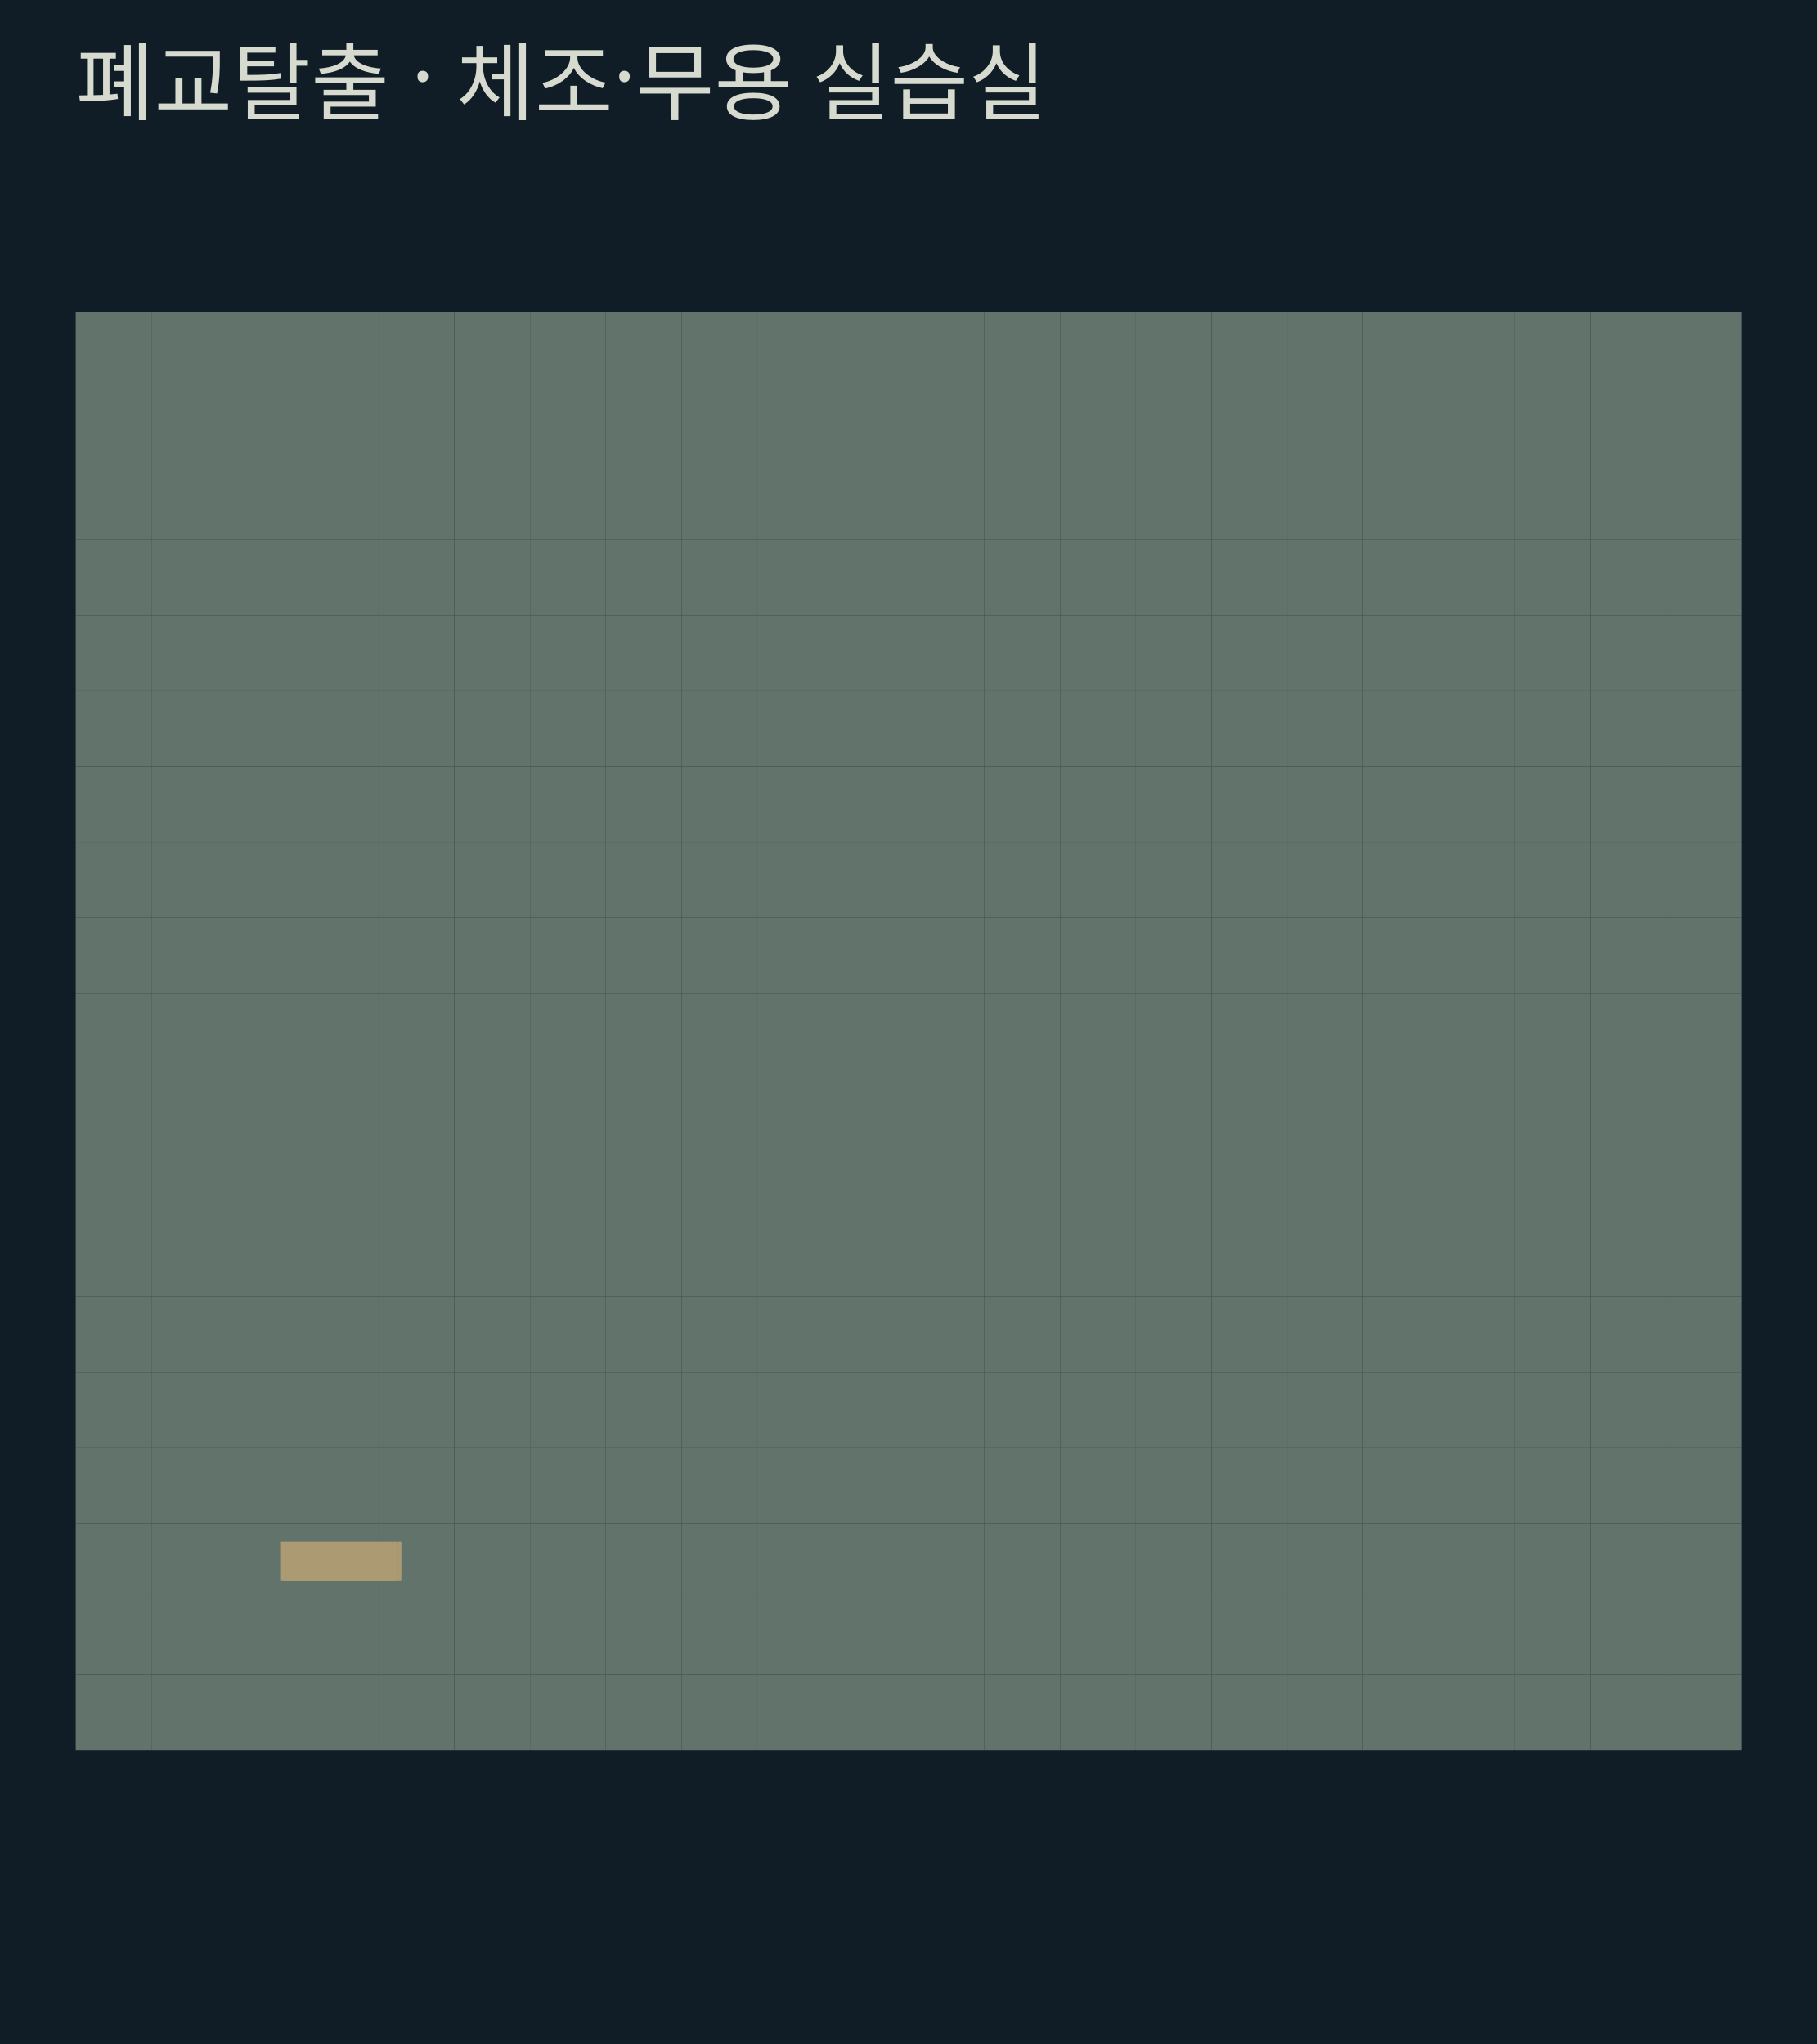
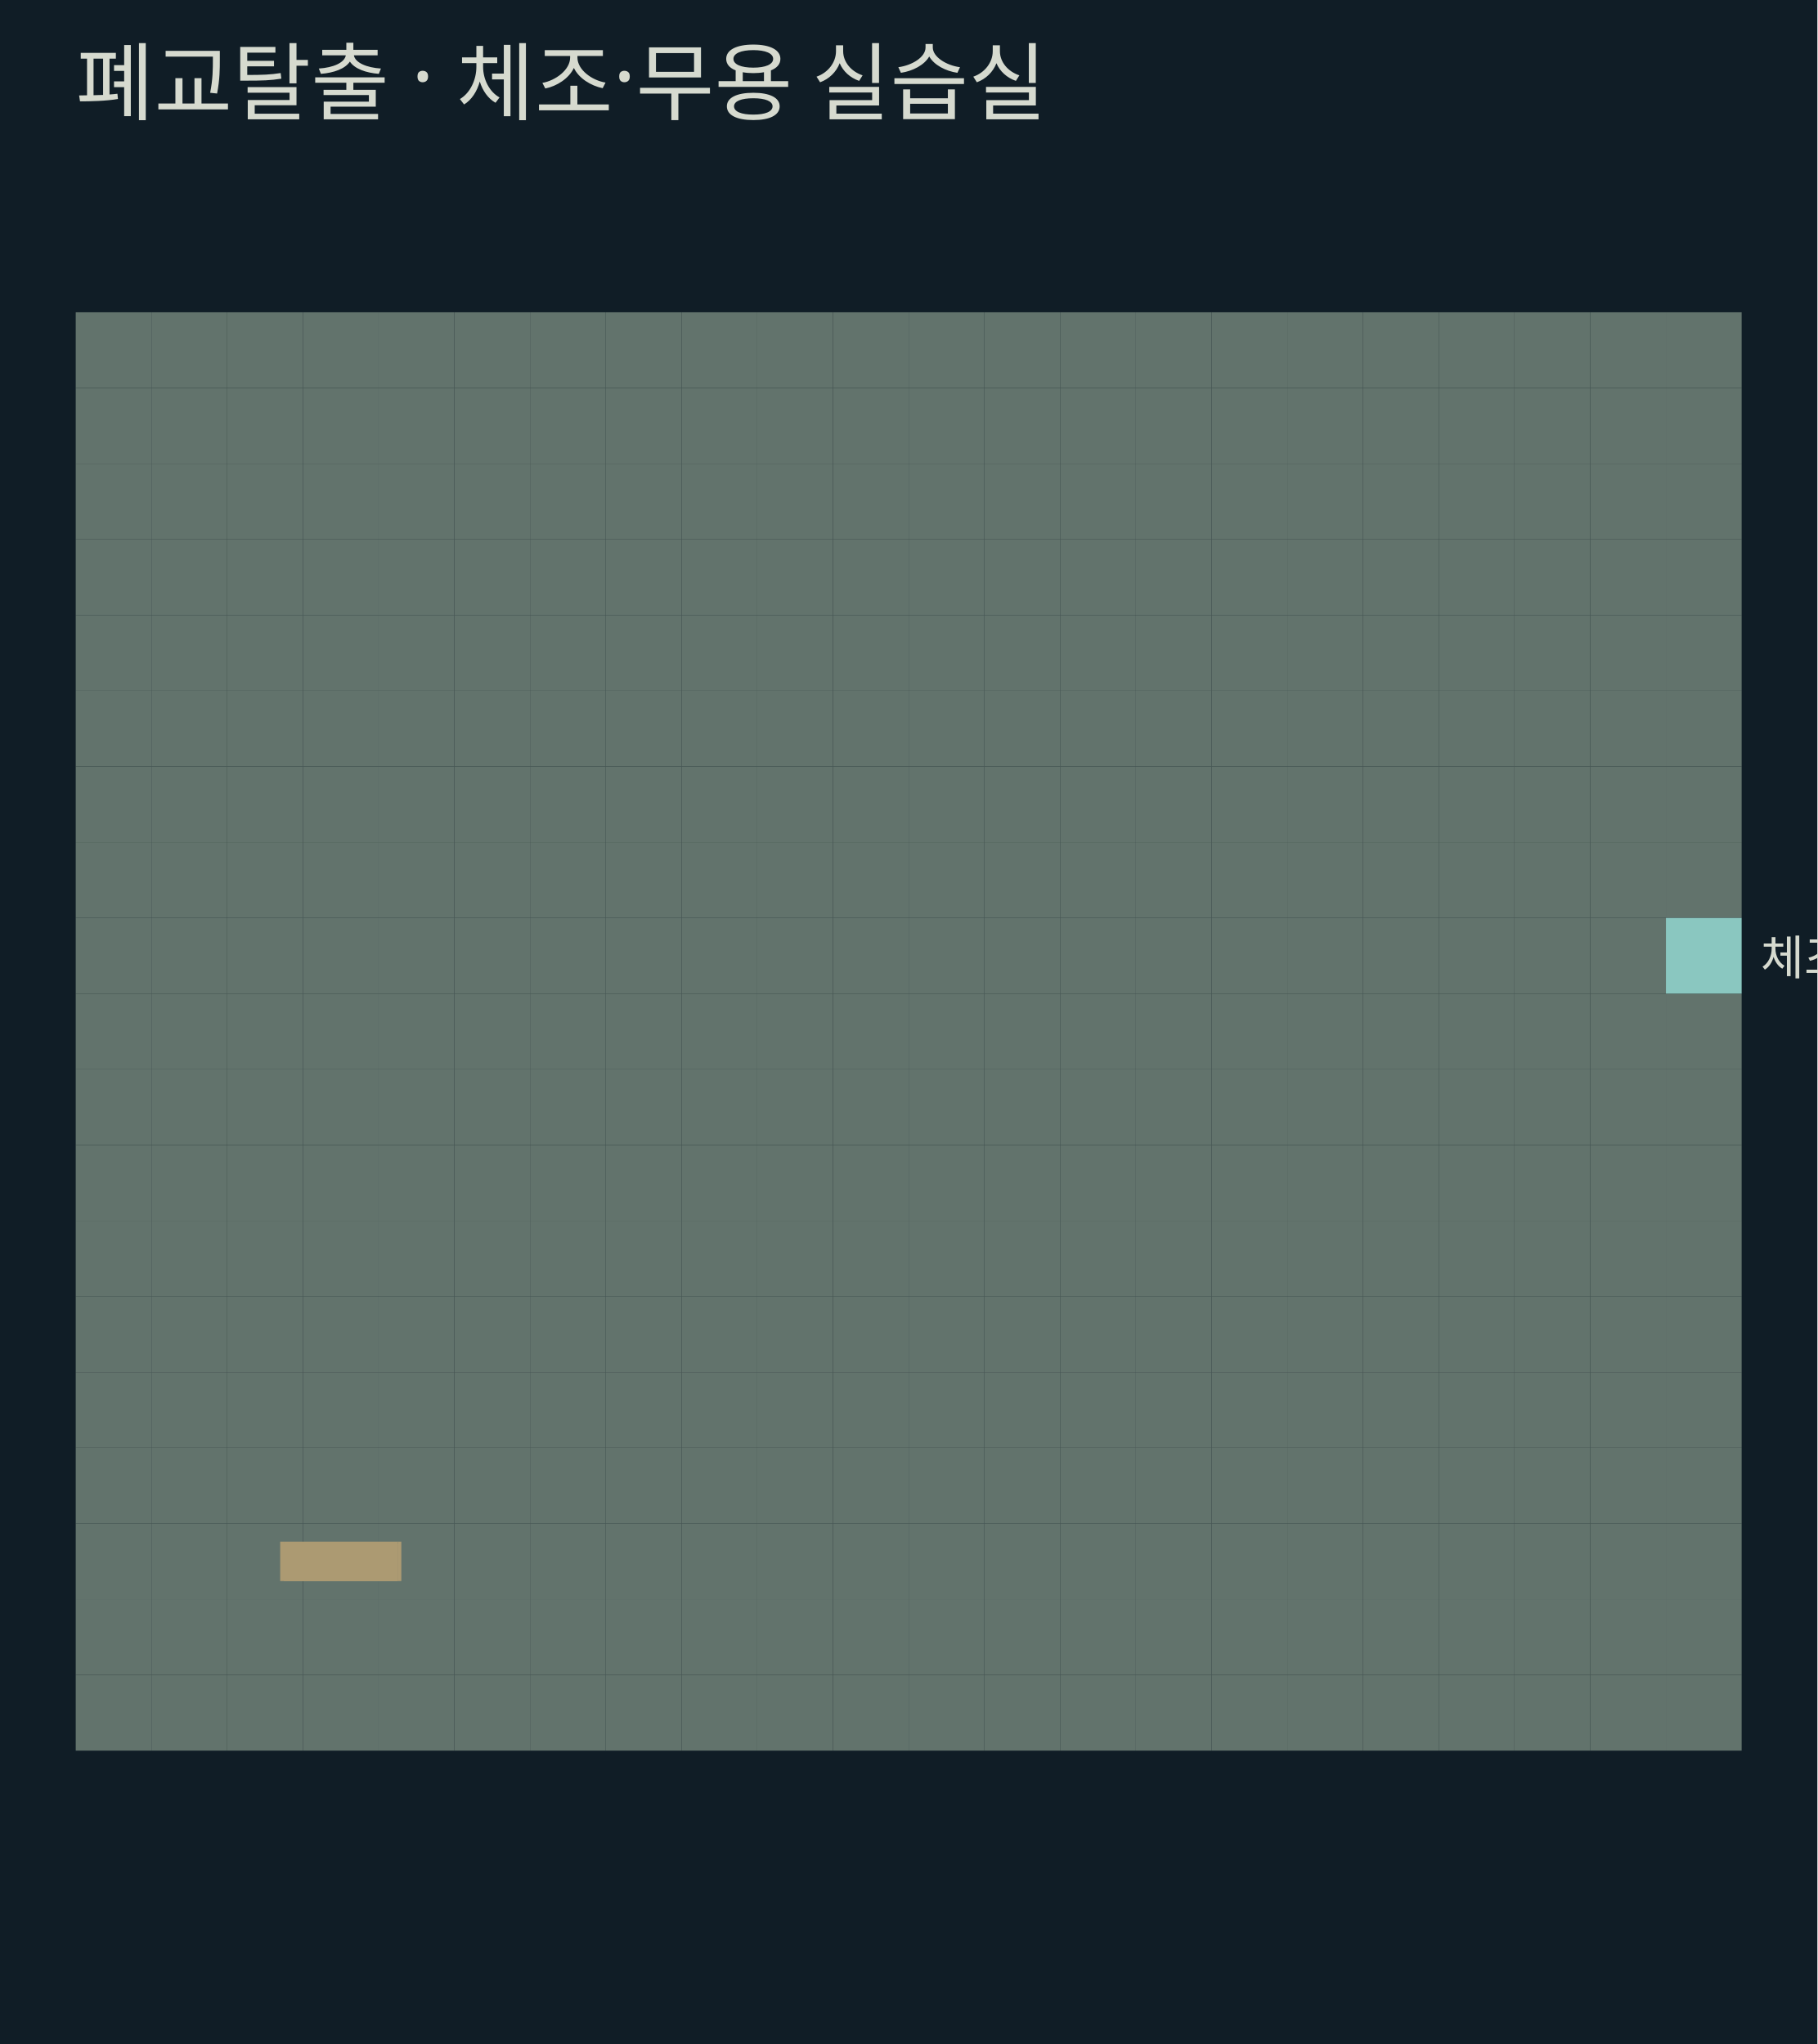
<svg xmlns="http://www.w3.org/2000/svg" viewBox="0 0 384 432">
  <rect width="384" height="432" fill="#101d26" />
  <style>text{font:10px sans-serif;fill:#d6dacf}</style>
  <text x="16" y="24" style="font-size:18px">폐교탈출 · 체조·무용 실습실</text>
  <rect x="16" y="354" width="16" height="16" fill="#62736c" />
  <rect x="16" y="338" width="16" height="16" fill="#62736c" />
  <rect x="16" y="322" width="16" height="16" fill="#62736c" />
  <rect x="16" y="306" width="16" height="16" fill="#62736c" />
  <rect x="16" y="290" width="16" height="16" fill="#62736c" />
  <rect x="16" y="274" width="16" height="16" fill="#62736c" />
  <rect x="16" y="258" width="16" height="16" fill="#62736c" />
  <rect x="16" y="242" width="16" height="16" fill="#62736c" />
  <rect x="16" y="226" width="16" height="16" fill="#62736c" />
  <rect x="16" y="210" width="16" height="16" fill="#62736c" />
  <rect x="16" y="194" width="16" height="16" fill="#62736c" />
  <rect x="16" y="178" width="16" height="16" fill="#62736c" />
  <rect x="16" y="162" width="16" height="16" fill="#62736c" />
  <rect x="16" y="146" width="16" height="16" fill="#62736c" />
  <rect x="16" y="130" width="16" height="16" fill="#62736c" />
  <rect x="16" y="114" width="16" height="16" fill="#62736c" />
  <rect x="16" y="98" width="16" height="16" fill="#62736c" />
  <rect x="16" y="82" width="16" height="16" fill="#62736c" />
  <rect x="16" y="66" width="16" height="16" fill="#62736c" />
  <rect x="32" y="354" width="16" height="16" fill="#62736c" />
  <rect x="32" y="338" width="16" height="16" fill="#62736c" />
  <rect x="32" y="322" width="16" height="16" fill="#62736c" />
  <rect x="32" y="306" width="16" height="16" fill="#62736c" />
  <rect x="32" y="290" width="16" height="16" fill="#62736c" />
  <rect x="32" y="274" width="16" height="16" fill="#62736c" />
  <rect x="32" y="258" width="16" height="16" fill="#62736c" />
  <rect x="32" y="242" width="16" height="16" fill="#62736c" />
  <rect x="32" y="226" width="16" height="16" fill="#62736c" />
  <rect x="32" y="210" width="16" height="16" fill="#62736c" />
  <rect x="32" y="194" width="16" height="16" fill="#62736c" />
  <rect x="32" y="178" width="16" height="16" fill="#62736c" />
  <rect x="32" y="162" width="16" height="16" fill="#62736c" />
  <rect x="32" y="146" width="16" height="16" fill="#62736c" />
  <rect x="32" y="130" width="16" height="16" fill="#62736c" />
  <rect x="32" y="114" width="16" height="16" fill="#62736c" />
  <rect x="32" y="98" width="16" height="16" fill="#62736c" />
  <rect x="32" y="82" width="16" height="16" fill="#62736c" />
  <rect x="32" y="66" width="16" height="16" fill="#62736c" />
  <rect x="48" y="354" width="16" height="16" fill="#62736c" />
  <rect x="48" y="338" width="16" height="16" fill="#62736c" />
  <rect x="48" y="322" width="16" height="16" fill="#62736c" />
  <rect x="48" y="306" width="16" height="16" fill="#62736c" />
  <rect x="48" y="290" width="16" height="16" fill="#62736c" />
  <rect x="48" y="274" width="16" height="16" fill="#62736c" />
  <rect x="48" y="258" width="16" height="16" fill="#62736c" />
  <rect x="48" y="242" width="16" height="16" fill="#62736c" />
  <rect x="48" y="226" width="16" height="16" fill="#62736c" />
  <rect x="48" y="210" width="16" height="16" fill="#62736c" />
  <rect x="48" y="194" width="16" height="16" fill="#62736c" />
  <rect x="48" y="178" width="16" height="16" fill="#62736c" />
  <rect x="48" y="162" width="16" height="16" fill="#62736c" />
  <rect x="48" y="146" width="16" height="16" fill="#62736c" />
  <rect x="48" y="130" width="16" height="16" fill="#62736c" />
  <rect x="48" y="114" width="16" height="16" fill="#62736c" />
  <rect x="48" y="98" width="16" height="16" fill="#62736c" />
  <rect x="48" y="82" width="16" height="16" fill="#62736c" />
  <rect x="48" y="66" width="16" height="16" fill="#62736c" />
  <rect x="64" y="354" width="16" height="16" fill="#62736c" />
  <rect x="64" y="338" width="16" height="16" fill="#62736c" />
  <rect x="64" y="322" width="16" height="16" fill="#62736c" />
  <rect x="64" y="306" width="16" height="16" fill="#62736c" />
  <rect x="64" y="290" width="16" height="16" fill="#62736c" />
  <rect x="64" y="274" width="16" height="16" fill="#62736c" />
  <rect x="64" y="258" width="16" height="16" fill="#62736c" />
  <rect x="64" y="242" width="16" height="16" fill="#62736c" />
  <rect x="64" y="226" width="16" height="16" fill="#62736c" />
  <rect x="64" y="210" width="16" height="16" fill="#62736c" />
  <rect x="64" y="194" width="16" height="16" fill="#62736c" />
  <rect x="64" y="178" width="16" height="16" fill="#62736c" />
  <rect x="64" y="162" width="16" height="16" fill="#62736c" />
  <rect x="64" y="146" width="16" height="16" fill="#62736c" />
  <rect x="64" y="130" width="16" height="16" fill="#62736c" />
  <rect x="64" y="114" width="16" height="16" fill="#62736c" />
  <rect x="64" y="98" width="16" height="16" fill="#62736c" />
  <rect x="64" y="82" width="16" height="16" fill="#62736c" />
  <rect x="64" y="66" width="16" height="16" fill="#62736c" />
  <rect x="80" y="354" width="16" height="16" fill="#62736c" />
  <rect x="80" y="338" width="16" height="16" fill="#62736c" />
  <rect x="80" y="322" width="16" height="16" fill="#62736c" />
  <rect x="80" y="306" width="16" height="16" fill="#62736c" />
  <rect x="80" y="290" width="16" height="16" fill="#62736c" />
  <rect x="80" y="274" width="16" height="16" fill="#62736c" />
  <rect x="80" y="258" width="16" height="16" fill="#62736c" />
  <rect x="80" y="242" width="16" height="16" fill="#62736c" />
  <rect x="80" y="226" width="16" height="16" fill="#62736c" />
  <rect x="80" y="210" width="16" height="16" fill="#62736c" />
  <rect x="80" y="194" width="16" height="16" fill="#62736c" />
  <rect x="80" y="178" width="16" height="16" fill="#62736c" />
  <rect x="80" y="162" width="16" height="16" fill="#62736c" />
  <rect x="80" y="146" width="16" height="16" fill="#62736c" />
  <rect x="80" y="130" width="16" height="16" fill="#62736c" />
  <rect x="80" y="114" width="16" height="16" fill="#62736c" />
  <rect x="80" y="98" width="16" height="16" fill="#62736c" />
  <rect x="80" y="82" width="16" height="16" fill="#62736c" />
  <rect x="80" y="66" width="16" height="16" fill="#62736c" />
  <rect x="96" y="354" width="16" height="16" fill="#62736c" />
  <rect x="96" y="338" width="16" height="16" fill="#62736c" />
  <rect x="96" y="322" width="16" height="16" fill="#62736c" />
  <rect x="96" y="306" width="16" height="16" fill="#62736c" />
  <rect x="96" y="290" width="16" height="16" fill="#62736c" />
  <rect x="96" y="274" width="16" height="16" fill="#62736c" />
  <rect x="96" y="258" width="16" height="16" fill="#62736c" />
  <rect x="96" y="242" width="16" height="16" fill="#62736c" />
  <rect x="96" y="226" width="16" height="16" fill="#62736c" />
  <rect x="96" y="210" width="16" height="16" fill="#62736c" />
  <rect x="96" y="194" width="16" height="16" fill="#62736c" />
  <rect x="96" y="178" width="16" height="16" fill="#62736c" />
  <rect x="96" y="162" width="16" height="16" fill="#62736c" />
  <rect x="96" y="146" width="16" height="16" fill="#62736c" />
  <rect x="96" y="130" width="16" height="16" fill="#62736c" />
  <rect x="96" y="114" width="16" height="16" fill="#62736c" />
  <rect x="96" y="98" width="16" height="16" fill="#62736c" />
  <rect x="96" y="82" width="16" height="16" fill="#62736c" />
  <rect x="96" y="66" width="16" height="16" fill="#62736c" />
  <rect x="112" y="354" width="16" height="16" fill="#62736c" />
  <rect x="112" y="338" width="16" height="16" fill="#62736c" />
  <rect x="112" y="322" width="16" height="16" fill="#62736c" />
  <rect x="112" y="306" width="16" height="16" fill="#62736c" />
  <rect x="112" y="290" width="16" height="16" fill="#62736c" />
  <rect x="112" y="274" width="16" height="16" fill="#62736c" />
  <rect x="112" y="258" width="16" height="16" fill="#62736c" />
  <rect x="112" y="242" width="16" height="16" fill="#62736c" />
  <rect x="112" y="226" width="16" height="16" fill="#62736c" />
  <rect x="112" y="210" width="16" height="16" fill="#62736c" />
  <rect x="112" y="194" width="16" height="16" fill="#62736c" />
  <rect x="112" y="178" width="16" height="16" fill="#62736c" />
  <rect x="112" y="162" width="16" height="16" fill="#62736c" />
  <rect x="112" y="146" width="16" height="16" fill="#62736c" />
  <rect x="112" y="130" width="16" height="16" fill="#62736c" />
  <rect x="112" y="114" width="16" height="16" fill="#62736c" />
  <rect x="112" y="98" width="16" height="16" fill="#62736c" />
  <rect x="112" y="82" width="16" height="16" fill="#62736c" />
  <rect x="112" y="66" width="16" height="16" fill="#62736c" />
  <rect x="128" y="354" width="16" height="16" fill="#62736c" />
  <rect x="128" y="338" width="16" height="16" fill="#62736c" />
  <rect x="128" y="322" width="16" height="16" fill="#62736c" />
  <rect x="128" y="306" width="16" height="16" fill="#62736c" />
  <rect x="128" y="290" width="16" height="16" fill="#62736c" />
  <rect x="128" y="274" width="16" height="16" fill="#62736c" />
  <rect x="128" y="258" width="16" height="16" fill="#62736c" />
  <rect x="128" y="242" width="16" height="16" fill="#62736c" />
  <rect x="128" y="226" width="16" height="16" fill="#62736c" />
  <rect x="128" y="210" width="16" height="16" fill="#62736c" />
  <rect x="128" y="194" width="16" height="16" fill="#62736c" />
  <rect x="128" y="178" width="16" height="16" fill="#62736c" />
  <rect x="128" y="162" width="16" height="16" fill="#62736c" />
  <rect x="128" y="146" width="16" height="16" fill="#62736c" />
  <rect x="128" y="130" width="16" height="16" fill="#62736c" />
  <rect x="128" y="114" width="16" height="16" fill="#62736c" />
  <rect x="128" y="98" width="16" height="16" fill="#62736c" />
  <rect x="128" y="82" width="16" height="16" fill="#62736c" />
  <rect x="128" y="66" width="16" height="16" fill="#62736c" />
  <rect x="144" y="354" width="16" height="16" fill="#62736c" />
  <rect x="144" y="338" width="16" height="16" fill="#62736c" />
  <rect x="144" y="322" width="16" height="16" fill="#62736c" />
  <rect x="144" y="306" width="16" height="16" fill="#62736c" />
  <rect x="144" y="290" width="16" height="16" fill="#62736c" />
  <rect x="144" y="274" width="16" height="16" fill="#62736c" />
  <rect x="144" y="258" width="16" height="16" fill="#62736c" />
  <rect x="144" y="242" width="16" height="16" fill="#62736c" />
  <rect x="144" y="226" width="16" height="16" fill="#62736c" />
  <rect x="144" y="210" width="16" height="16" fill="#62736c" />
  <rect x="144" y="194" width="16" height="16" fill="#62736c" />
  <rect x="144" y="178" width="16" height="16" fill="#62736c" />
  <rect x="144" y="162" width="16" height="16" fill="#62736c" />
  <rect x="144" y="146" width="16" height="16" fill="#62736c" />
  <rect x="144" y="130" width="16" height="16" fill="#62736c" />
  <rect x="144" y="114" width="16" height="16" fill="#62736c" />
  <rect x="144" y="98" width="16" height="16" fill="#62736c" />
  <rect x="144" y="82" width="16" height="16" fill="#62736c" />
  <rect x="144" y="66" width="16" height="16" fill="#62736c" />
  <rect x="160" y="354" width="16" height="16" fill="#62736c" />
  <rect x="160" y="338" width="16" height="16" fill="#62736c" />
  <rect x="160" y="322" width="16" height="16" fill="#62736c" />
  <rect x="160" y="306" width="16" height="16" fill="#62736c" />
  <rect x="160" y="290" width="16" height="16" fill="#62736c" />
  <rect x="160" y="274" width="16" height="16" fill="#62736c" />
  <rect x="160" y="258" width="16" height="16" fill="#62736c" />
  <rect x="160" y="242" width="16" height="16" fill="#62736c" />
  <rect x="160" y="226" width="16" height="16" fill="#62736c" />
  <rect x="160" y="210" width="16" height="16" fill="#62736c" />
  <rect x="160" y="194" width="16" height="16" fill="#62736c" />
  <rect x="160" y="178" width="16" height="16" fill="#62736c" />
  <rect x="160" y="162" width="16" height="16" fill="#62736c" />
  <rect x="160" y="146" width="16" height="16" fill="#62736c" />
  <rect x="160" y="130" width="16" height="16" fill="#62736c" />
  <rect x="160" y="114" width="16" height="16" fill="#62736c" />
  <rect x="160" y="98" width="16" height="16" fill="#62736c" />
  <rect x="160" y="82" width="16" height="16" fill="#62736c" />
  <rect x="160" y="66" width="16" height="16" fill="#62736c" />
  <rect x="176" y="354" width="16" height="16" fill="#62736c" />
  <rect x="176" y="338" width="16" height="16" fill="#62736c" />
  <rect x="176" y="322" width="16" height="16" fill="#62736c" />
  <rect x="176" y="306" width="16" height="16" fill="#62736c" />
  <rect x="176" y="290" width="16" height="16" fill="#62736c" />
  <rect x="176" y="274" width="16" height="16" fill="#62736c" />
  <rect x="176" y="258" width="16" height="16" fill="#62736c" />
  <rect x="176" y="242" width="16" height="16" fill="#62736c" />
  <rect x="176" y="226" width="16" height="16" fill="#62736c" />
  <rect x="176" y="210" width="16" height="16" fill="#62736c" />
  <rect x="176" y="194" width="16" height="16" fill="#62736c" />
  <rect x="176" y="178" width="16" height="16" fill="#62736c" />
  <rect x="176" y="162" width="16" height="16" fill="#62736c" />
  <rect x="176" y="146" width="16" height="16" fill="#62736c" />
  <rect x="176" y="130" width="16" height="16" fill="#62736c" />
  <rect x="176" y="114" width="16" height="16" fill="#62736c" />
  <rect x="176" y="98" width="16" height="16" fill="#62736c" />
  <rect x="176" y="82" width="16" height="16" fill="#62736c" />
  <rect x="176" y="66" width="16" height="16" fill="#62736c" />
  <rect x="192" y="354" width="16" height="16" fill="#62736c" />
  <rect x="192" y="338" width="16" height="16" fill="#62736c" />
  <rect x="192" y="322" width="16" height="16" fill="#62736c" />
  <rect x="192" y="306" width="16" height="16" fill="#62736c" />
  <rect x="192" y="290" width="16" height="16" fill="#62736c" />
  <rect x="192" y="274" width="16" height="16" fill="#62736c" />
  <rect x="192" y="258" width="16" height="16" fill="#62736c" />
  <rect x="192" y="242" width="16" height="16" fill="#62736c" />
  <rect x="192" y="226" width="16" height="16" fill="#62736c" />
  <rect x="192" y="210" width="16" height="16" fill="#62736c" />
  <rect x="192" y="194" width="16" height="16" fill="#62736c" />
  <rect x="192" y="178" width="16" height="16" fill="#62736c" />
  <rect x="192" y="162" width="16" height="16" fill="#62736c" />
  <rect x="192" y="146" width="16" height="16" fill="#62736c" />
  <rect x="192" y="130" width="16" height="16" fill="#62736c" />
  <rect x="192" y="114" width="16" height="16" fill="#62736c" />
  <rect x="192" y="98" width="16" height="16" fill="#62736c" />
  <rect x="192" y="82" width="16" height="16" fill="#62736c" />
  <rect x="192" y="66" width="16" height="16" fill="#62736c" />
  <rect x="208" y="354" width="16" height="16" fill="#62736c" />
  <rect x="208" y="338" width="16" height="16" fill="#62736c" />
  <rect x="208" y="322" width="16" height="16" fill="#62736c" />
  <rect x="208" y="306" width="16" height="16" fill="#62736c" />
  <rect x="208" y="290" width="16" height="16" fill="#62736c" />
  <rect x="208" y="274" width="16" height="16" fill="#62736c" />
  <rect x="208" y="258" width="16" height="16" fill="#62736c" />
  <rect x="208" y="242" width="16" height="16" fill="#62736c" />
  <rect x="208" y="226" width="16" height="16" fill="#62736c" />
  <rect x="208" y="210" width="16" height="16" fill="#62736c" />
  <rect x="208" y="194" width="16" height="16" fill="#62736c" />
  <rect x="208" y="178" width="16" height="16" fill="#62736c" />
  <rect x="208" y="162" width="16" height="16" fill="#62736c" />
  <rect x="208" y="146" width="16" height="16" fill="#62736c" />
  <rect x="208" y="130" width="16" height="16" fill="#62736c" />
  <rect x="208" y="114" width="16" height="16" fill="#62736c" />
  <rect x="208" y="98" width="16" height="16" fill="#62736c" />
  <rect x="208" y="82" width="16" height="16" fill="#62736c" />
  <rect x="208" y="66" width="16" height="16" fill="#62736c" />
  <rect x="224" y="354" width="16" height="16" fill="#62736c" />
  <rect x="224" y="338" width="16" height="16" fill="#62736c" />
  <rect x="224" y="322" width="16" height="16" fill="#62736c" />
  <rect x="224" y="306" width="16" height="16" fill="#62736c" />
  <rect x="224" y="290" width="16" height="16" fill="#62736c" />
  <rect x="224" y="274" width="16" height="16" fill="#62736c" />
  <rect x="224" y="258" width="16" height="16" fill="#62736c" />
  <rect x="224" y="242" width="16" height="16" fill="#62736c" />
  <rect x="224" y="226" width="16" height="16" fill="#62736c" />
  <rect x="224" y="210" width="16" height="16" fill="#62736c" />
  <rect x="224" y="194" width="16" height="16" fill="#62736c" />
  <rect x="224" y="178" width="16" height="16" fill="#62736c" />
  <rect x="224" y="162" width="16" height="16" fill="#62736c" />
  <rect x="224" y="146" width="16" height="16" fill="#62736c" />
  <rect x="224" y="130" width="16" height="16" fill="#62736c" />
  <rect x="224" y="114" width="16" height="16" fill="#62736c" />
  <rect x="224" y="98" width="16" height="16" fill="#62736c" />
  <rect x="224" y="82" width="16" height="16" fill="#62736c" />
  <rect x="224" y="66" width="16" height="16" fill="#62736c" />
  <rect x="240" y="354" width="16" height="16" fill="#62736c" />
  <rect x="240" y="338" width="16" height="16" fill="#62736c" />
  <rect x="240" y="322" width="16" height="16" fill="#62736c" />
  <rect x="240" y="306" width="16" height="16" fill="#62736c" />
  <rect x="240" y="290" width="16" height="16" fill="#62736c" />
  <rect x="240" y="274" width="16" height="16" fill="#62736c" />
  <rect x="240" y="258" width="16" height="16" fill="#62736c" />
  <rect x="240" y="242" width="16" height="16" fill="#62736c" />
  <rect x="240" y="226" width="16" height="16" fill="#62736c" />
  <rect x="240" y="210" width="16" height="16" fill="#62736c" />
  <rect x="240" y="194" width="16" height="16" fill="#62736c" />
  <rect x="240" y="178" width="16" height="16" fill="#62736c" />
  <rect x="240" y="162" width="16" height="16" fill="#62736c" />
  <rect x="240" y="146" width="16" height="16" fill="#62736c" />
  <rect x="240" y="130" width="16" height="16" fill="#62736c" />
  <rect x="240" y="114" width="16" height="16" fill="#62736c" />
  <rect x="240" y="98" width="16" height="16" fill="#62736c" />
  <rect x="240" y="82" width="16" height="16" fill="#62736c" />
  <rect x="240" y="66" width="16" height="16" fill="#62736c" />
  <rect x="256" y="354" width="16" height="16" fill="#62736c" />
  <rect x="256" y="338" width="16" height="16" fill="#62736c" />
  <rect x="256" y="322" width="16" height="16" fill="#62736c" />
  <rect x="256" y="306" width="16" height="16" fill="#62736c" />
  <rect x="256" y="290" width="16" height="16" fill="#62736c" />
  <rect x="256" y="274" width="16" height="16" fill="#62736c" />
  <rect x="256" y="258" width="16" height="16" fill="#62736c" />
  <rect x="256" y="242" width="16" height="16" fill="#62736c" />
  <rect x="256" y="226" width="16" height="16" fill="#62736c" />
  <rect x="256" y="210" width="16" height="16" fill="#62736c" />
  <rect x="256" y="194" width="16" height="16" fill="#62736c" />
  <rect x="256" y="178" width="16" height="16" fill="#62736c" />
  <rect x="256" y="162" width="16" height="16" fill="#62736c" />
  <rect x="256" y="146" width="16" height="16" fill="#62736c" />
  <rect x="256" y="130" width="16" height="16" fill="#62736c" />
  <rect x="256" y="114" width="16" height="16" fill="#62736c" />
  <rect x="256" y="98" width="16" height="16" fill="#62736c" />
  <rect x="256" y="82" width="16" height="16" fill="#62736c" />
  <rect x="256" y="66" width="16" height="16" fill="#62736c" />
  <rect x="272" y="354" width="16" height="16" fill="#62736c" />
  <rect x="272" y="338" width="16" height="16" fill="#62736c" />
  <rect x="272" y="322" width="16" height="16" fill="#62736c" />
  <rect x="272" y="306" width="16" height="16" fill="#62736c" />
  <rect x="272" y="290" width="16" height="16" fill="#62736c" />
  <rect x="272" y="274" width="16" height="16" fill="#62736c" />
  <rect x="272" y="258" width="16" height="16" fill="#62736c" />
  <rect x="272" y="242" width="16" height="16" fill="#62736c" />
  <rect x="272" y="226" width="16" height="16" fill="#62736c" />
  <rect x="272" y="210" width="16" height="16" fill="#62736c" />
  <rect x="272" y="194" width="16" height="16" fill="#62736c" />
  <rect x="272" y="178" width="16" height="16" fill="#62736c" />
  <rect x="272" y="162" width="16" height="16" fill="#62736c" />
  <rect x="272" y="146" width="16" height="16" fill="#62736c" />
  <rect x="272" y="130" width="16" height="16" fill="#62736c" />
  <rect x="272" y="114" width="16" height="16" fill="#62736c" />
  <rect x="272" y="98" width="16" height="16" fill="#62736c" />
  <rect x="272" y="82" width="16" height="16" fill="#62736c" />
  <rect x="272" y="66" width="16" height="16" fill="#62736c" />
  <rect x="288" y="354" width="16" height="16" fill="#62736c" />
  <rect x="288" y="338" width="16" height="16" fill="#62736c" />
  <rect x="288" y="322" width="16" height="16" fill="#62736c" />
  <rect x="288" y="306" width="16" height="16" fill="#62736c" />
  <rect x="288" y="290" width="16" height="16" fill="#62736c" />
  <rect x="288" y="274" width="16" height="16" fill="#62736c" />
  <rect x="288" y="258" width="16" height="16" fill="#62736c" />
  <rect x="288" y="242" width="16" height="16" fill="#62736c" />
  <rect x="288" y="226" width="16" height="16" fill="#62736c" />
  <rect x="288" y="210" width="16" height="16" fill="#62736c" />
  <rect x="288" y="194" width="16" height="16" fill="#62736c" />
  <rect x="288" y="178" width="16" height="16" fill="#62736c" />
  <rect x="288" y="162" width="16" height="16" fill="#62736c" />
  <rect x="288" y="146" width="16" height="16" fill="#62736c" />
  <rect x="288" y="130" width="16" height="16" fill="#62736c" />
  <rect x="288" y="114" width="16" height="16" fill="#62736c" />
  <rect x="288" y="98" width="16" height="16" fill="#62736c" />
  <rect x="288" y="82" width="16" height="16" fill="#62736c" />
  <rect x="288" y="66" width="16" height="16" fill="#62736c" />
  <rect x="304" y="354" width="16" height="16" fill="#62736c" />
  <rect x="304" y="338" width="16" height="16" fill="#62736c" />
  <rect x="304" y="322" width="16" height="16" fill="#62736c" />
  <rect x="304" y="306" width="16" height="16" fill="#62736c" />
  <rect x="304" y="290" width="16" height="16" fill="#62736c" />
  <rect x="304" y="274" width="16" height="16" fill="#62736c" />
  <rect x="304" y="258" width="16" height="16" fill="#62736c" />
  <rect x="304" y="242" width="16" height="16" fill="#62736c" />
  <rect x="304" y="226" width="16" height="16" fill="#62736c" />
  <rect x="304" y="210" width="16" height="16" fill="#62736c" />
  <rect x="304" y="194" width="16" height="16" fill="#62736c" />
  <rect x="304" y="178" width="16" height="16" fill="#62736c" />
  <rect x="304" y="162" width="16" height="16" fill="#62736c" />
  <rect x="304" y="146" width="16" height="16" fill="#62736c" />
  <rect x="304" y="130" width="16" height="16" fill="#62736c" />
  <rect x="304" y="114" width="16" height="16" fill="#62736c" />
  <rect x="304" y="98" width="16" height="16" fill="#62736c" />
  <rect x="304" y="82" width="16" height="16" fill="#62736c" />
  <rect x="304" y="66" width="16" height="16" fill="#62736c" />
  <rect x="320" y="354" width="16" height="16" fill="#62736c" />
  <rect x="320" y="338" width="16" height="16" fill="#62736c" />
  <rect x="320" y="322" width="16" height="16" fill="#62736c" />
  <rect x="320" y="306" width="16" height="16" fill="#62736c" />
  <rect x="320" y="290" width="16" height="16" fill="#62736c" />
  <rect x="320" y="274" width="16" height="16" fill="#62736c" />
  <rect x="320" y="258" width="16" height="16" fill="#62736c" />
  <rect x="320" y="242" width="16" height="16" fill="#62736c" />
  <rect x="320" y="226" width="16" height="16" fill="#62736c" />
  <rect x="320" y="210" width="16" height="16" fill="#62736c" />
  <rect x="320" y="194" width="16" height="16" fill="#62736c" />
  <rect x="320" y="178" width="16" height="16" fill="#62736c" />
  <rect x="320" y="162" width="16" height="16" fill="#62736c" />
  <rect x="320" y="146" width="16" height="16" fill="#62736c" />
  <rect x="320" y="130" width="16" height="16" fill="#62736c" />
  <rect x="320" y="114" width="16" height="16" fill="#62736c" />
  <rect x="320" y="98" width="16" height="16" fill="#62736c" />
  <rect x="320" y="82" width="16" height="16" fill="#62736c" />
  <rect x="320" y="66" width="16" height="16" fill="#62736c" />
  <rect x="336" y="354" width="16" height="16" fill="#62736c" />
  <rect x="336" y="338" width="16" height="16" fill="#62736c" />
  <rect x="336" y="322" width="16" height="16" fill="#62736c" />
  <rect x="336" y="306" width="16" height="16" fill="#62736c" />
  <rect x="336" y="290" width="16" height="16" fill="#62736c" />
  <rect x="336" y="274" width="16" height="16" fill="#62736c" />
  <rect x="336" y="258" width="16" height="16" fill="#62736c" />
  <rect x="336" y="242" width="16" height="16" fill="#62736c" />
  <rect x="336" y="226" width="16" height="16" fill="#62736c" />
  <rect x="336" y="210" width="16" height="16" fill="#62736c" />
  <rect x="336" y="194" width="16" height="16" fill="#62736c" />
  <rect x="336" y="178" width="16" height="16" fill="#62736c" />
  <rect x="336" y="162" width="16" height="16" fill="#62736c" />
  <rect x="336" y="146" width="16" height="16" fill="#62736c" />
  <rect x="336" y="130" width="16" height="16" fill="#62736c" />
  <rect x="336" y="114" width="16" height="16" fill="#62736c" />
  <rect x="336" y="98" width="16" height="16" fill="#62736c" />
  <rect x="336" y="82" width="16" height="16" fill="#62736c" />
  <rect x="336" y="66" width="16" height="16" fill="#62736c" />
  <rect x="352" y="354" width="16" height="16" fill="#62736c" />
  <rect x="352" y="338" width="16" height="16" fill="#62736c" />
  <rect x="352" y="322" width="16" height="16" fill="#62736c" />
  <rect x="352" y="306" width="16" height="16" fill="#62736c" />
  <rect x="352" y="290" width="16" height="16" fill="#62736c" />
  <rect x="352" y="274" width="16" height="16" fill="#62736c" />
  <rect x="352" y="258" width="16" height="16" fill="#62736c" />
  <rect x="352" y="242" width="16" height="16" fill="#62736c" />
  <rect x="352" y="226" width="16" height="16" fill="#62736c" />
  <rect x="352" y="210" width="16" height="16" fill="#62736c" />
-   <rect x="352" y="194" width="16" height="16" fill="#62736c" />
  <rect x="352" y="178" width="16" height="16" fill="#62736c" />
  <rect x="352" y="162" width="16" height="16" fill="#62736c" />
  <rect x="352" y="146" width="16" height="16" fill="#62736c" />
  <rect x="352" y="130" width="16" height="16" fill="#62736c" />
  <rect x="352" y="114" width="16" height="16" fill="#62736c" />
  <rect x="352" y="98" width="16" height="16" fill="#62736c" />
  <rect x="352" y="82" width="16" height="16" fill="#62736c" />
  <rect x="352" y="66" width="16" height="16" fill="#62736c" />
  <rect x="59.968" y="325.84" width="24.064" height="0.64" fill="#ac9a72" />
  <rect x="59.2" y="325.84" width="0.768" height="8.32" fill="#ac9a72" />
  <rect x="84.032" y="325.84" width="0.768" height="8.32" fill="#ac9a72" />
  <rect x="59.968" y="326.224" width="24.064" height="7.936" fill="#ac9a72" />
  <rect x="59.968" y="326.224" width="24.064" height="7.936" fill="#ac9a72" />
  <rect x="59.968" y="326.224" width="24.064" height="7.936" fill="#ac9a72" />
  <rect x="59.968" y="326.224" width="24.064" height="7.936" fill="#ac9a72" />
+   <rect x="352" y="194" width="16" height="16" fill="#8ac7c0" />
+   <text x="372" y="206">체조·무용실 탈의실</text>
</svg>
